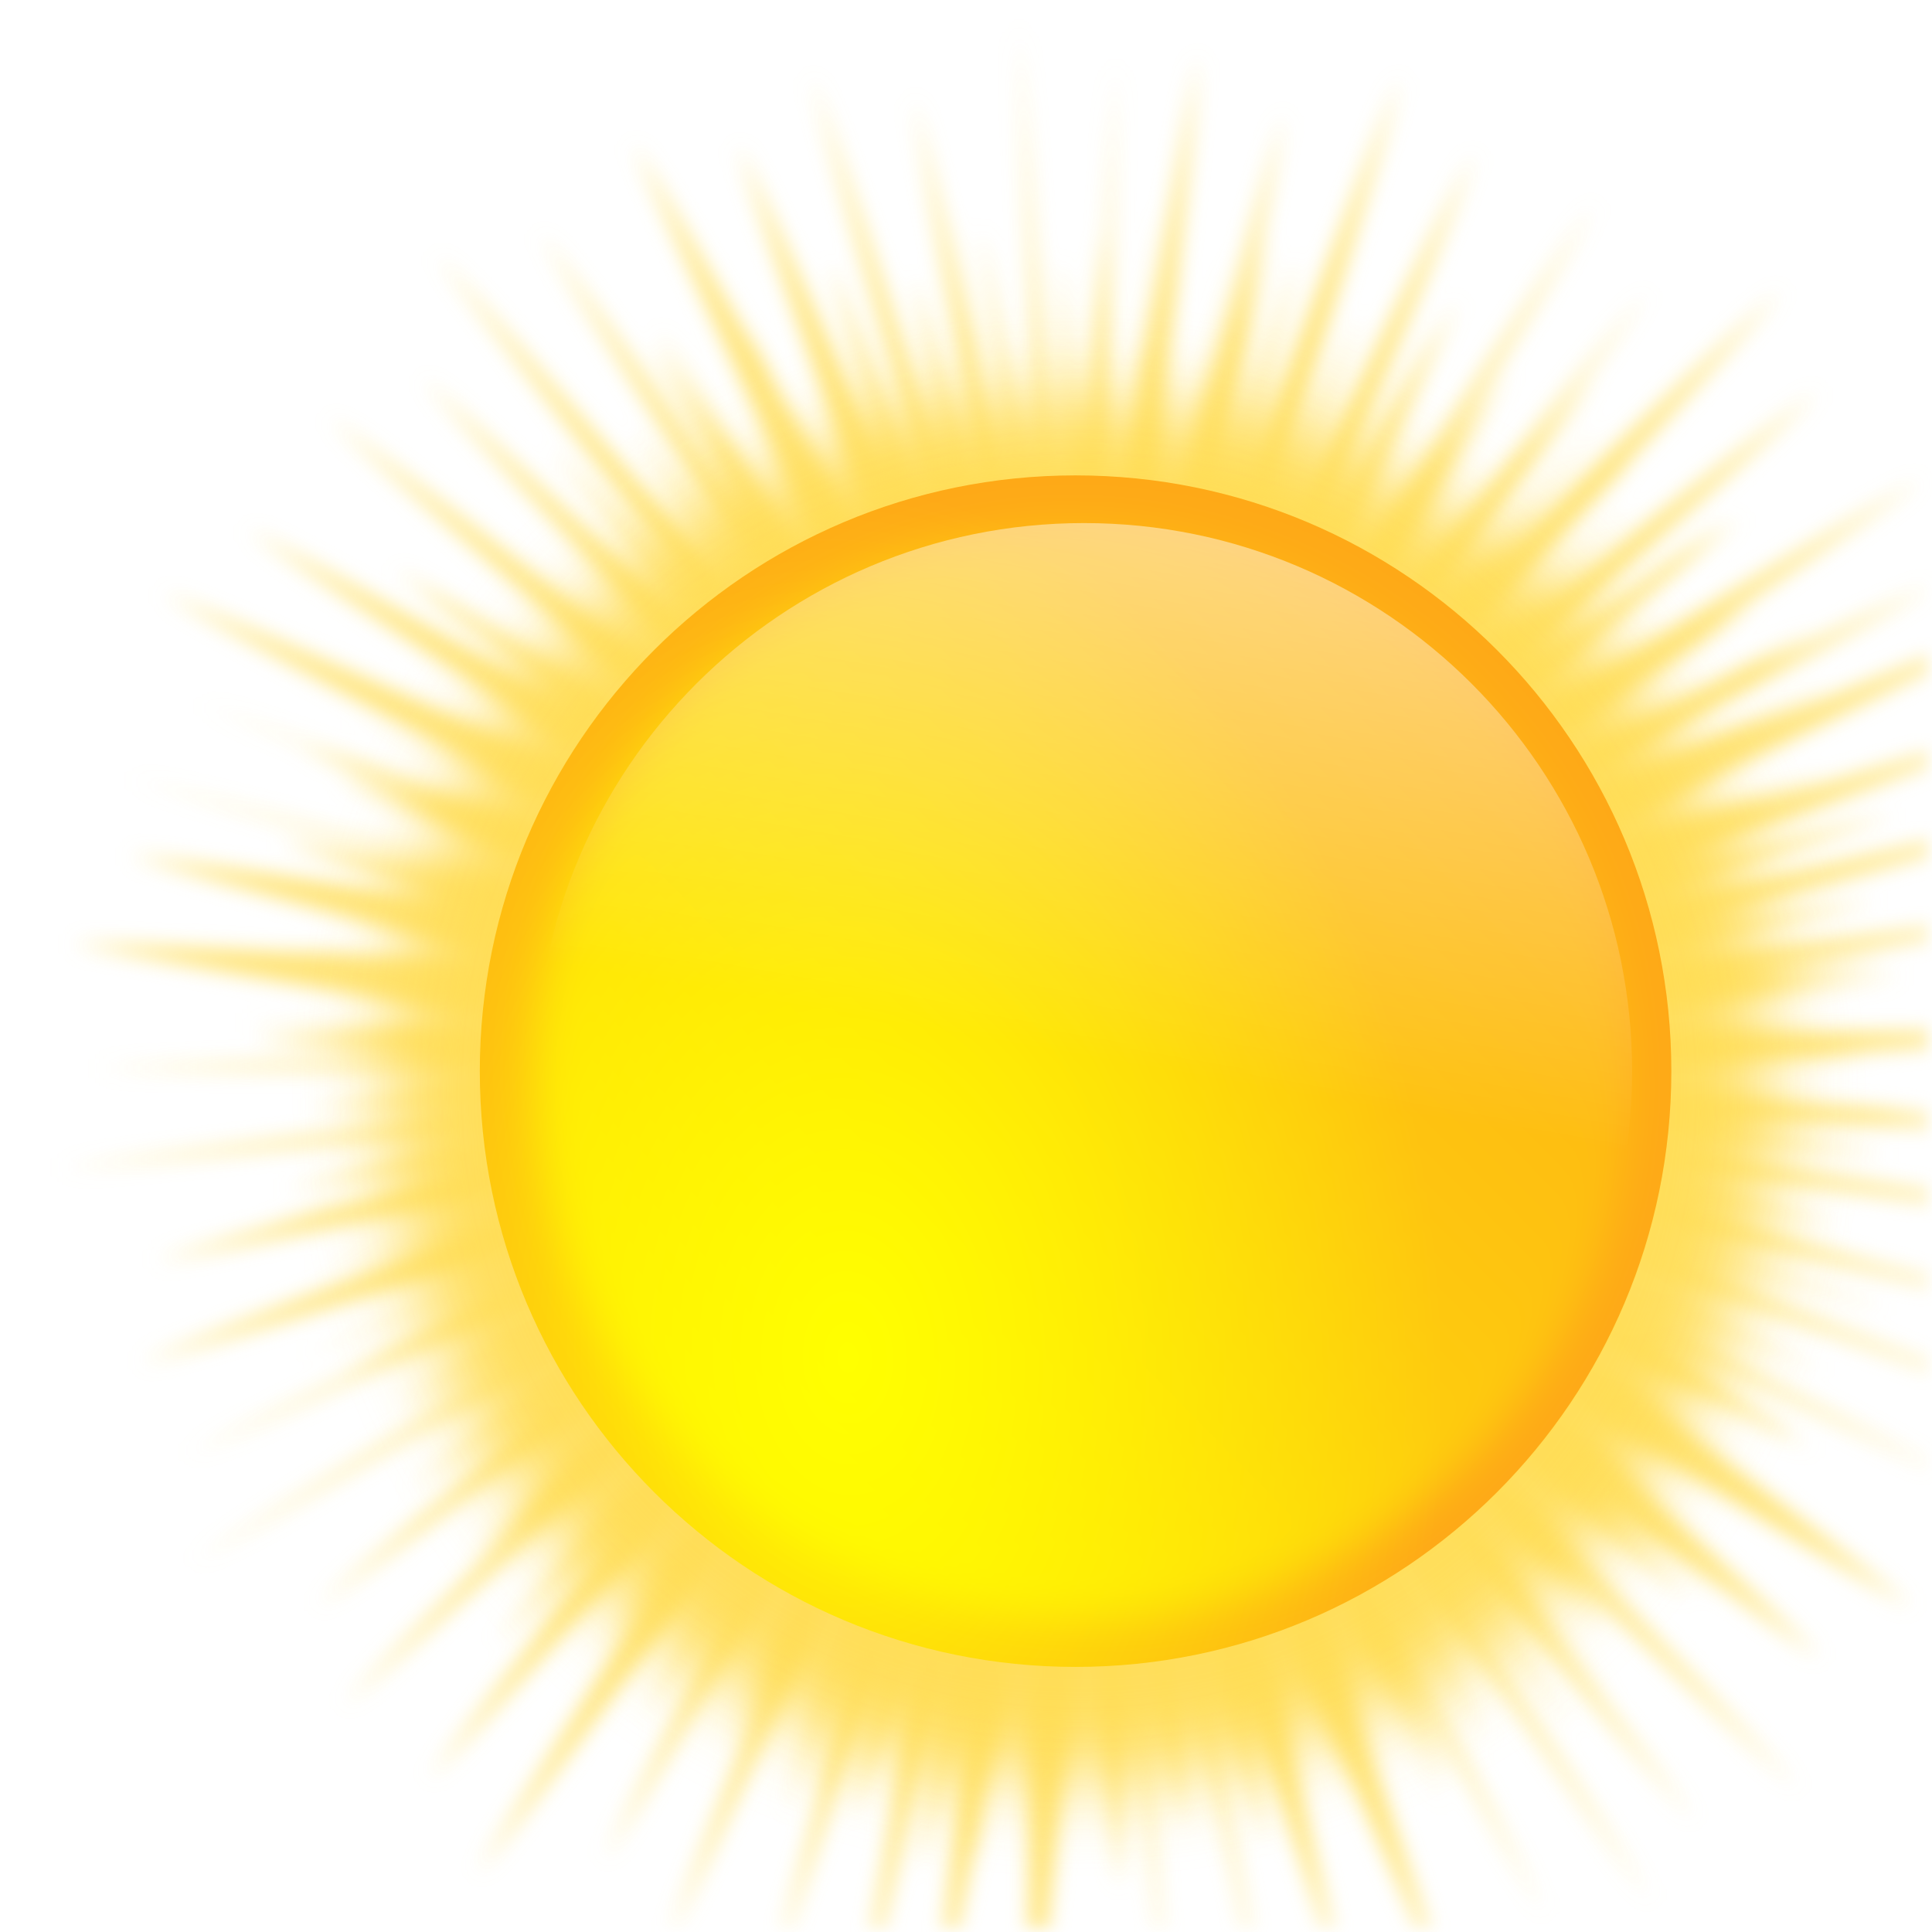
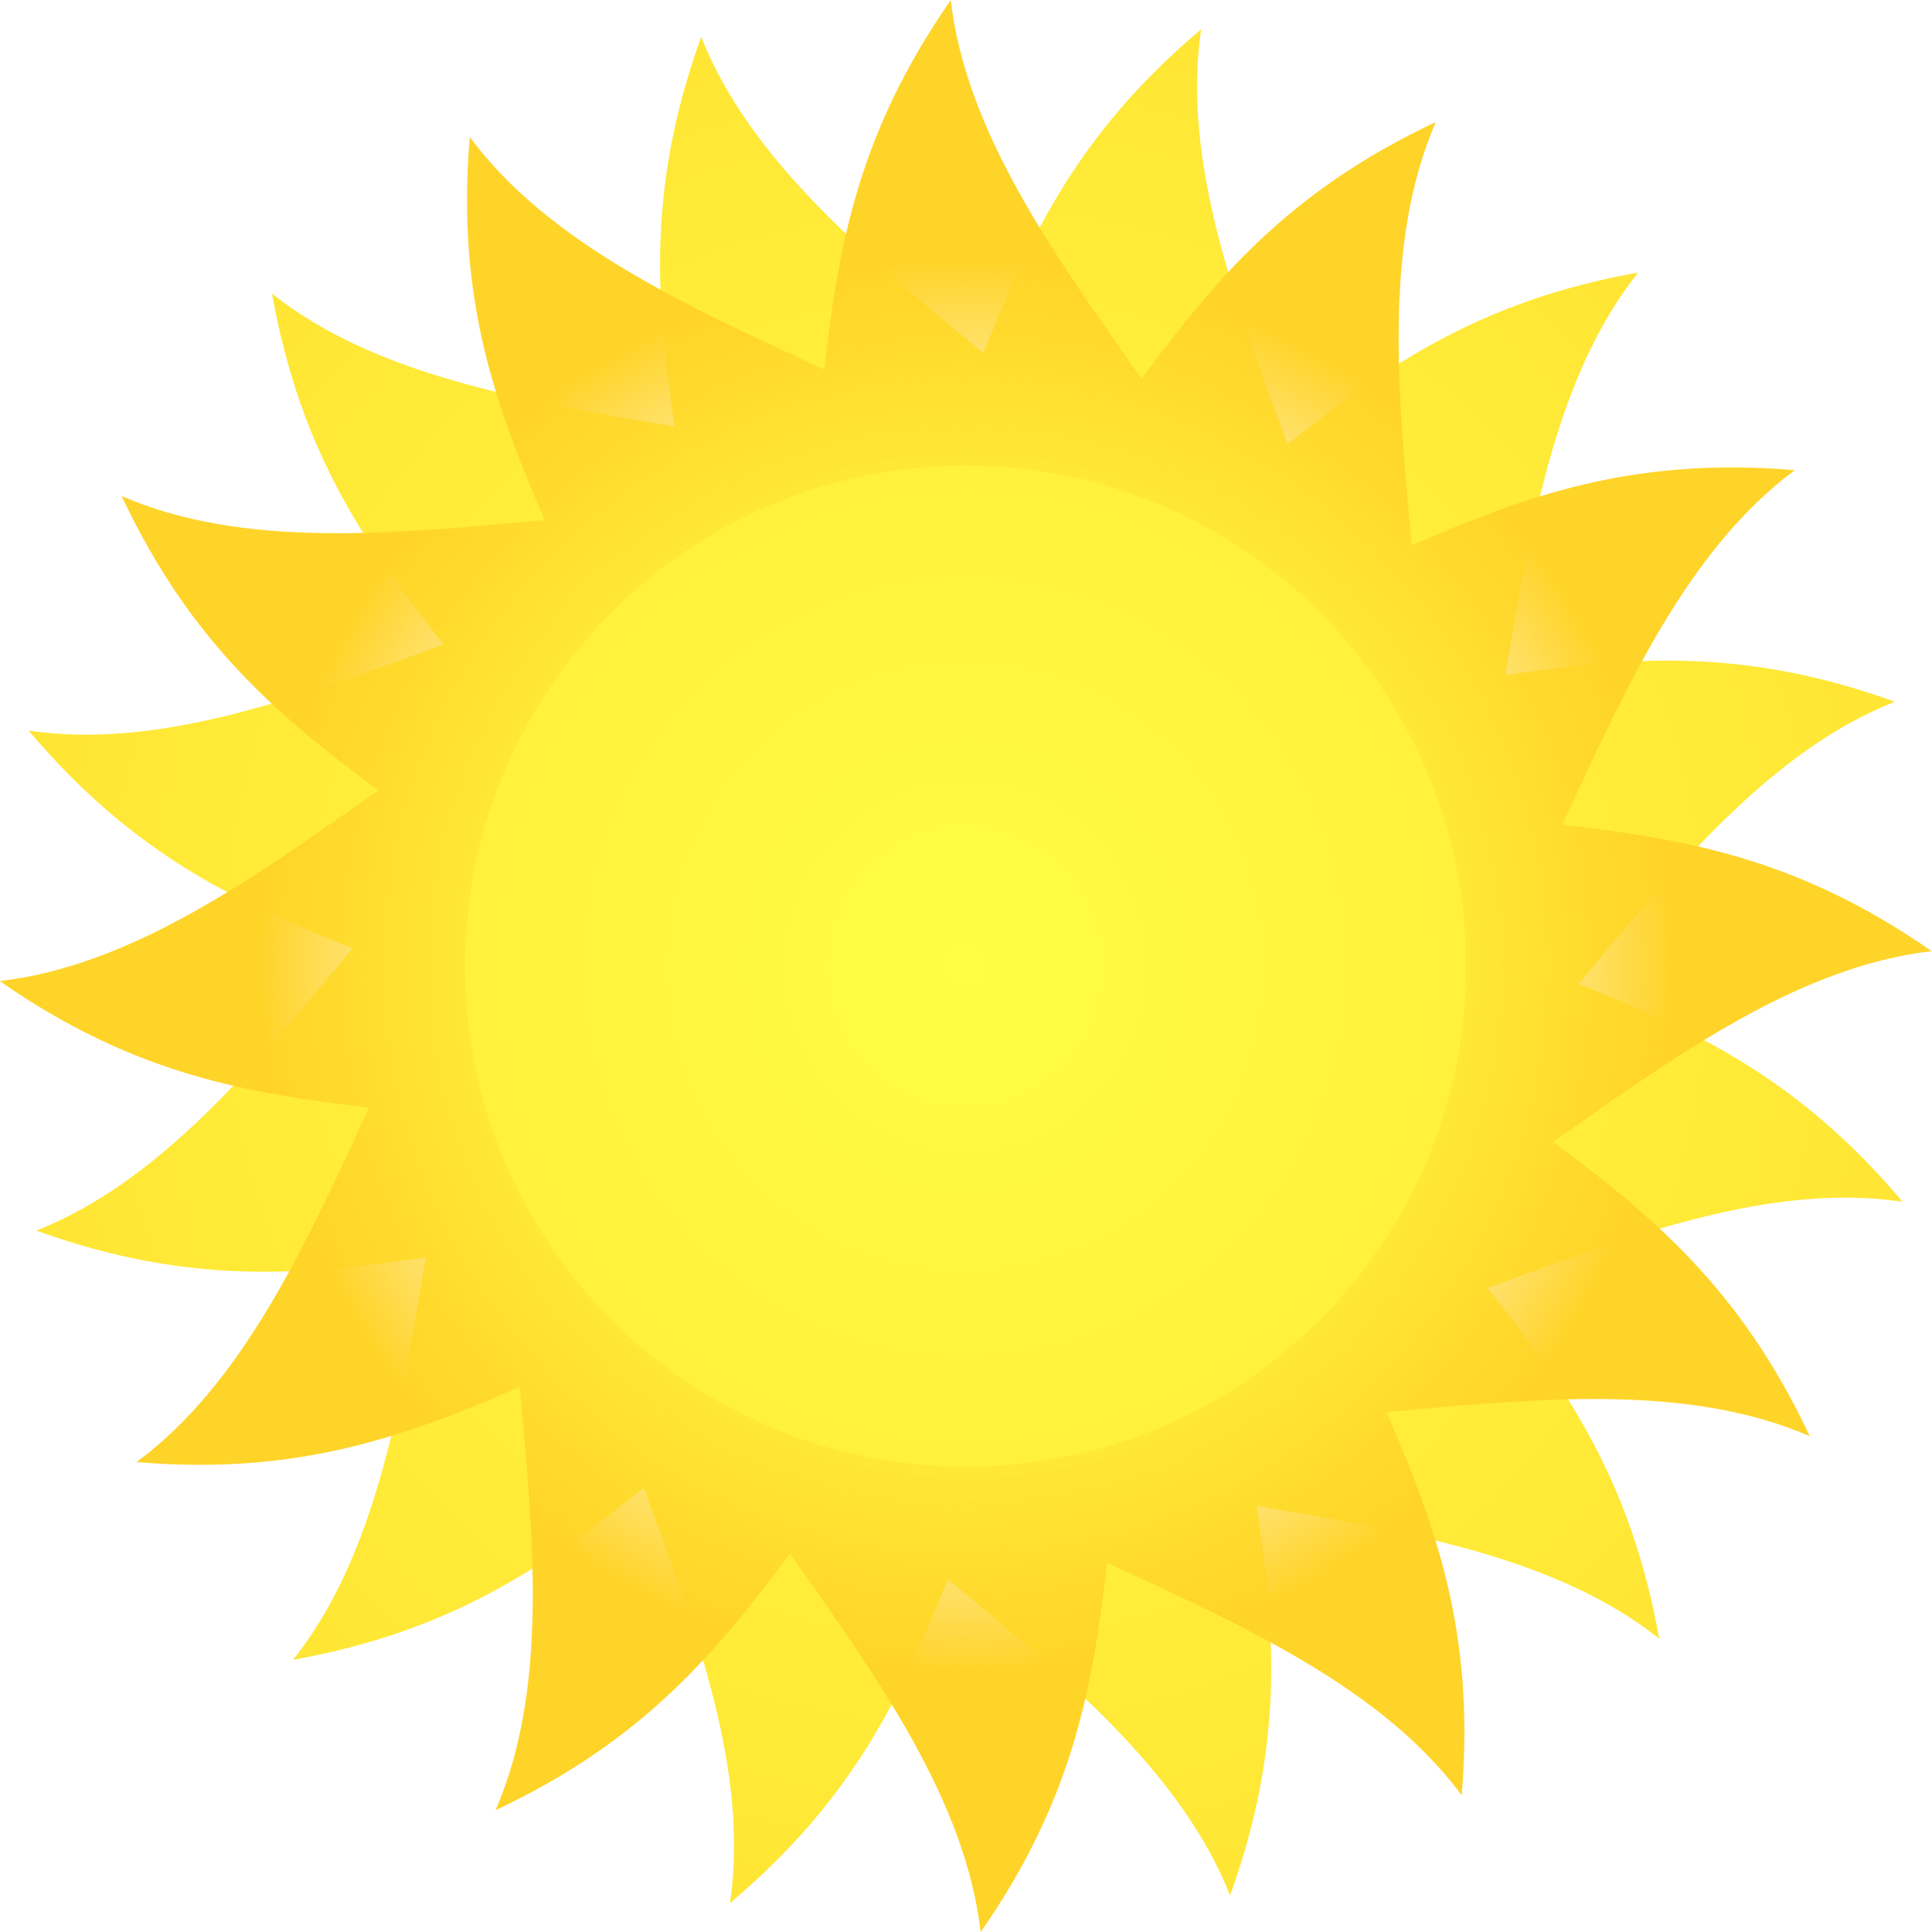
- <svg xmlns="http://www.w3.org/2000/svg" id="svg13195" viewBox="0 0 100 100" version="1.1">
-   <defs id="defs13197">
-     <filter id="filter3946" color-interpolation-filters="sRGB">
-       <feGaussianBlur id="feGaussianBlur3948" stdDeviation="0.98" />
-     </filter>
-     <filter id="filter6874" color-interpolation-filters="sRGB">
-       <feGaussianBlur id="feGaussianBlur6876" stdDeviation="3.03" />
-     </filter>
-     <radialGradient id="radialGradient11229" gradientUnits="userSpaceOnUse" cy="341.26" cx="115.06" gradientTransform="matrix(.99926 -.03854 .056569 1.4667 -19.219 -154.83)" r="50.508">
-       <stop id="stop3876" style="stop-color:yellow" offset="0" />
-       <stop id="stop3874" style="stop-color:#fea917" offset="1" />
+ <svg xmlns="http://www.w3.org/2000/svg" id="svg5406" viewBox="0 0 217.82 217.82" version="1.1">
+   <defs id="defs5408">
+     <radialGradient id="radialGradient4151" gradientUnits="userSpaceOnUse" cy="-854.62" cx="-4835.7" gradientTransform="matrix(1.7518 -1.0524e-7 1.0756e-7 1.7903 3635.4 675.39)" r="131.7">
+       <stop id="stop4147" stop-color="#fffd44" offset="0" />
+       <stop id="stop4149" stop-color="#ffd429" offset="1" />
    </radialGradient>
-     <linearGradient id="linearGradient11231" y2="268.06" gradientUnits="userSpaceOnUse" x2="183.11" y1="386.07" x1="63.077">
-       <stop id="stop3884" style="stop-color:yellow" offset="0" />
-       <stop id="stop3886" style="stop-color:yellow;stop-opacity:0" offset="1" />
-     </linearGradient>
-     <filter id="filter3868" color-interpolation-filters="sRGB">
-       <feGaussianBlur id="feGaussianBlur3870" stdDeviation="2.02" />
-     </filter>
-     <linearGradient id="linearGradient11233" y2="313.87" gradientUnits="userSpaceOnUse" x2="124.3" y1="208.28" x1="142.85">
-       <stop id="stop3910" style="stop-color:white" offset="0" />
-       <stop id="stop3912" style="stop-color:white;stop-opacity:0" offset="1" />
-     </linearGradient>
+     <radialGradient id="radialGradient5404" gradientUnits="userSpaceOnUse" cy="2526.4" cx="-5654.7" gradientTransform="matrix(.28599 0 0 .286 -3218.5 -1577.2)" r="474.77">
+       <stop id="stop4103" stop-color="#ffd429" stop-opacity="0" offset="0" />
+       <stop id="stop4109" stop-color="#ffd429" stop-opacity="0" offset=".426" />
+       <stop id="stop4111" stop-color="#ffd429" offset=".73" />
+       <stop id="stop4105" stop-color="#ffd429" offset="1" />
+     </radialGradient>
  </defs>
-   <g id="layer1" transform="translate(-179.29 -340.22)">
-     <g id="sunny" transform="translate(134.9 81.438)">
-       <rect id="rect6132" style="opacity:0;color:black;stroke-width:6.8" height="110" width="110" y="259.12" x="44.348" />
-       <g id="g6878" transform="matrix(.7827 0 0 .7827 23.469 125.7)">
-         <path id="path4040" style="opacity:.8;color:black;filter:url(#filter3946);fill:#fd5" transform="matrix(.69171 0 0 .69171 6.7468 -72.605)" d="m126.25 352.5 2.406 52.281l-5.91-32.28 4.156 32.812-4.188-17.781-2.625-16.219 1.719 12.344-5.562-23.719 7.594 43.031-7.594-25.844 3.969 21.312-13.781-40.562 12.281 44-10.531-26.125 5.938 20.625-14.719-31.812 13.906 40.594-9.938-16.938-3.406-6.562 1.344 3.031-11.906-20.281 21.281 46.781-0.969-1.344-18-27.719 6.782 12.1-7.5-10.44 10.19 17.84-20.69-28.65 22.31 35.59-13.56-16.97 13.75 20.22-32.406-36.75 26.812 34.75-15.844-16.281 17.656 21.188-29.938-27.812 32.5 35.25-12.5-9.375-28.938-22.094 37.375 33.375-31.031-18.906 4.188 3.156-1.531-0.938 10.375 7.688 4.812 3.656-31.938-17.344 31.062 21.25-15.5-8.5 18.75 10.719 2.156 1.469-44.625-18.875 34.469 18.938-17-7.281 20.594 9.25 7.625 4.188-20.906-6.625-21.406-7.969 15.719 6.156-5.875-1.875 13.25 5.75-9.812-2.875 27.377 12.41-2.094-0.41-45.219-11.97 36.062 10.219-21.531-4.125 16.375 5.594-30.812-4.31 15.688 4.469-0.625-0.094 0.719 0.125 19.75 5.656-13.594-0.562-7.156-0.844 5 0.75-25.25-1.062 43.188 7.906-3.125 0.156-23.781-0.469 16.469 0.844-15.406 0.781 19.219 1.719-34.312 1.031 46.938 0.094 0.938 0.094-27.438 3.688 32.625-1.531-30.347 3.91-4.344 0.53-21.906 2.81 50.469-4.812-28.812 6.75 22.719-3.281-15.656 4.531-9.5 2.125 6.312-1.219-16.312 4.719 45.28-8.81-30.375 9.69 22.187-6.41-38.531 15.28 46.219-13.75-30.625 13.16 33.094-13.16-29.5 15 4.344-1.75-19.188 9.406 31.188-14.219 13.156-5.312-24 14.938 30.062-15.938-49.812 30.719 48.312-28-27.625 21.156 19.625-13-17.469 14.812-3.125 2.344 2.125-1.5-9.938 8.406 41.25-30.344-26.692 25.97 6.625-5.312-18.656 19.188 32.031-28.719 7.656-6.812-24.969 29.5 13.625-13.28-4.25 5.531-6.031 7.469 1.844-2-11.688 15.312 31.25-33.781-1.031 1.656-13.75 19.531 6.656-8.16-18.5 29.844 29.625-39.031-13.75 24.25 12.469-18.625-16.188 32.094 22.406-37.344 3-4.844-13.594 31.719 5.219-10.094-10.938 28.25 22.375-47.156-11.156 35.062 8.469-21.125-1.125 4.281-4.594 16.094 1.219-3.312-4.844 18.281 12.656-36.875-5.5 22.938 6.938-18.594-6.344 38.938 9.438-39.625-3.406 24.406 4.406-16.562-2.812 30.938 3.844-18.062-0.219 3.094 0.906-6.375 4.094-19.25 0.312 45.688 5.438-48.25 3.062 30.406 0.5-25.156 4.188 37.25-3.969-46.062 5.375 28.062-1.875-27.406 10.219 48.219-8.781-47.5 8.406 28.656-2.688-16.125 9.781 28.188-8.688-39.562 6.688 14.531 3.469 9-2.031-5.906 10.562 22.938-14.625-45.25 2.219 3.844 12.312 24.562-7.125-15.594 7.656 13.219-6.188-14.438 15.375 27.25-21.125-40.844 15.594 24.562-21.094-37.594 36.875 52.656-26.125-40.344 18.719 23.969-17.25-24.75 28.72 33.26-19.19-24.79 11.31 13.35-22.81-28.97 22.375 22-5.875-7.531 24.062 22.906-35.75-37.938-1.688-2.188 26.938 21.844-9.781-10.344 13.031 10.312-7.031-6.188 16.312 11.906-27.43-26.28 36.219 21.438-34.75-27.344 18.438 8.719 7.219 3.875-4.312-2.5 2.844 1.344-20.156-13.031 35.438 16.844-41-21.156 27.969 10.719-38.188-16.594-3.844-2.5 25.438 9.188 17.25 6.312-2.094-0.844 22.062 7.969-44.781-17.844 30.188 8.312-32.188-10.406 46.344 10.312-15.906-4.281-24.938-7.344 21.781 3.562-25-6.406 50.281 6.188-49.656-8.344 29.031 1.875-19.938-3.094 33.188 0.469-14.03-1.44 4.688 0.125-11.469-0.844-24.562-2.562 19.062-1.562 11.5-0.5-4.062-0.125 23.281-1.938-53.188-0.344 37.125-5.219-13.781 0.906 12.312-2.188-15.594 1.344 29.625-5.656-42.594 4.938 27.438-6.406-19.344 2.562 36.938-10.844-43.812 9.438 27.906-9.438-22.406 5.25 33.906-13.375-26.281 7.562 8.812-3.375-24.969 7.531 42.969-21.969-26.562 10.5 8.844-4.406-28.844 11.844 0.344-0.219 38.312-21.469-17.188 8.094 5.5-3.5-25.125 12.719-9.25 4.344 29.156-19.781-6.375 3.594 4.844-3.344-2 1.188 19.25-13.406-45.688 27.188 28.312-23.5-6.281 4.375 4.719-3.969-22.531 16.406 31.5-28.906-31.219 24.156 13.5-13.406-22.25 20.219 22.219-24.531-1.406 1.312 15.656-17.438-30 28.281 12.68-15.32-21.12 23.28 20.62-27.74-7.5 8.53 12.59-16.91-29.97 36.59-1.406 1.594 18-30.594-6.96 9.91 4.94-8.06-4.78 7.06 15.09-24.94-29 43.375 15.844-34.125-6.25 11.031 4.312-8.906-11.91 21.9 15.47-38.09-18.75 37.188 7.688-21.594-8.594 19.438 12.531-42.312-15.719 40.562 5.812-23.219-7.719 23.281 5.062-25.594-2.938 10.312 4.344-21.844-7.812 28.125 2.594-14.594-3.75 18.844-4.656 16.781 2.156-22.062 1.25-11.875-0.125 0.75 2.125-21.562-5.281 30.062 1.219-15.438-2 19.969-3.281 18.594v-2l1.469-50.406-1.29 25.34 0.062-9.25-2.062 25.188-1.906-22.562 0.969 34.062-0.562 7.031-0.188-1-2.62-41.47 0.44 10.91-2.19-32.41z" />
-         <path id="path3970" style="opacity:0.94;color:black;filter:url(#filter6874);fill:#fd5" d="m184.86 316.97c0 27.895-22.613 50.508-50.508 50.508s-50.508-22.613-50.508-50.508 22.613-50.508 50.508-50.508 50.508 22.613 50.508 50.508z" transform="matrix(.9011 0 0 .9011 -22.996 -43.462)" />
-         <g id="g4042" transform="matrix(.78003 0 0 .78003 -4.924 -110.75)">
-           <path id="path3060" style="color:black;fill:url(#radialGradient11229)" d="m184.86 316.97c0 27.895-22.613 50.508-50.508 50.508s-50.508-22.613-50.508-50.508 22.613-50.508 50.508-50.508 50.508 22.613 50.508 50.508z" transform="translate(-2.5873 133.8)" />
-           <path id="path3062" style="color:black;filter:url(#filter3868);fill:url(#linearGradient11231)" d="m184.86 316.97c0 27.895-22.613 50.508-50.508 50.508s-50.508-22.613-50.508-50.508 22.613-50.508 50.508-50.508 50.508 22.613 50.508 50.508z" transform="matrix(.92 0 0 .92 8.875 159.16)" />
-           <path id="path3890" style="color:black;fill:url(#linearGradient11233)" d="m184.86 316.97c0 27.895-22.613 50.508-50.508 50.508s-50.508-22.613-50.508-50.508 22.613-50.508 50.508-50.508 50.508 22.613 50.508 50.508z" transform="matrix(.92 0 0 .92 8.875 159.16)" />
-         </g>
-       </g>
+   <g id="layer1" transform="translate(-579.66 -629.17)">
+     <g id="g4119" transform="matrix(.80211 0 0 .80211 4567.3 1423.6)">
+       <path id="path4113" style="color:#000000" fill="url(#radialGradient4151)" d="m-4802.6-986.32c-17.77 14.984-24.324 29.807-30.618 45.534-16.456-13.697-32.805-27.112-39.663-44.453-7.899 21.865-6.167 37.987-3.754 54.758-21.099-3.634-41.962-7.081-56.572-18.67 4.091 22.882 13.648 35.972 24.121 49.288-20.089 7.402-39.877 14.859-58.323 12.128 14.984 17.77 29.807 24.324 45.534 30.618-13.696 16.455-27.113 32.805-44.453 39.663 21.865 7.899 37.987 6.167 54.758 3.754-3.634 21.099-7.081 41.962-18.67 56.572 22.883-4.091 35.972-13.656 49.288-24.13 7.403 20.092 14.85 39.884 12.119 58.332 17.771-14.984 24.332-29.806 30.627-45.534 16.455 13.696 32.805 27.113 39.663 44.453 7.899-21.865 6.167-37.987 3.754-54.758 21.099 3.634 41.962 7.081 56.572 18.67-4.091-22.883-13.656-35.972-24.13-49.288 20.091-7.403 39.885-14.859 58.332-12.128-14.982-17.769-29.808-24.324-45.534-30.618 13.696-16.455 27.104-32.805 44.444-39.663-21.863-7.898-37.979-6.166-54.749-3.754 3.634-21.099 7.081-41.962 18.67-56.572-22.883 4.091-35.972 13.656-49.288 24.13-7.404-20.092-14.859-39.883-12.128-58.332z" />
+       <path id="path4115" style="color:#000000" fill="url(#radialGradient5404)" d="m-4837.8-990.41c-13.289 19.076-15.784 35.091-17.794 51.916-19.44-8.971-38.703-17.699-49.815-32.674-1.97 23.161 3.875 38.282 10.546 53.855-21.32 1.951-42.366 4.025-59.476-3.387 9.874 21.043 22.498 31.21 36.061 41.361-17.489 12.35-34.678 24.675-53.202 26.811 19.076 13.289 35.092 15.784 51.916 17.794-8.971 19.44-17.699 38.703-32.674 49.815 23.162 1.97 38.281-3.884 53.855-10.555 1.951 21.323 4.017 42.372-3.396 59.485 21.043-9.874 31.218-22.498 41.37-36.061 12.35 17.489 24.675 34.678 26.811 53.202 13.289-19.075 15.784-35.091 17.794-51.916 19.44 8.971 38.703 17.699 49.816 32.674 1.97-23.162-3.884-38.281-10.555-53.855 21.322-1.951 42.373-4.026 59.485 3.387-9.873-21.041-22.5-31.211-36.061-41.361 17.489-12.35 34.669-24.675 53.194-26.811-19.074-13.288-35.084-15.784-51.907-17.794 8.971-19.44 17.699-38.703 32.674-49.815-23.162-1.97-38.281 3.884-53.855 10.555-1.951-21.324-4.026-42.372 3.387-59.485-21.043 9.874-31.21 22.498-41.361 36.061-12.35-17.49-24.675-34.677-26.811-53.202zm2.1 65.428c38.855 0 70.353 31.498 70.353 70.353s-31.498 70.353-70.353 70.353-70.353-31.498-70.353-70.353 31.498-70.353 70.353-70.353z" />
    </g>
  </g>
</svg>
